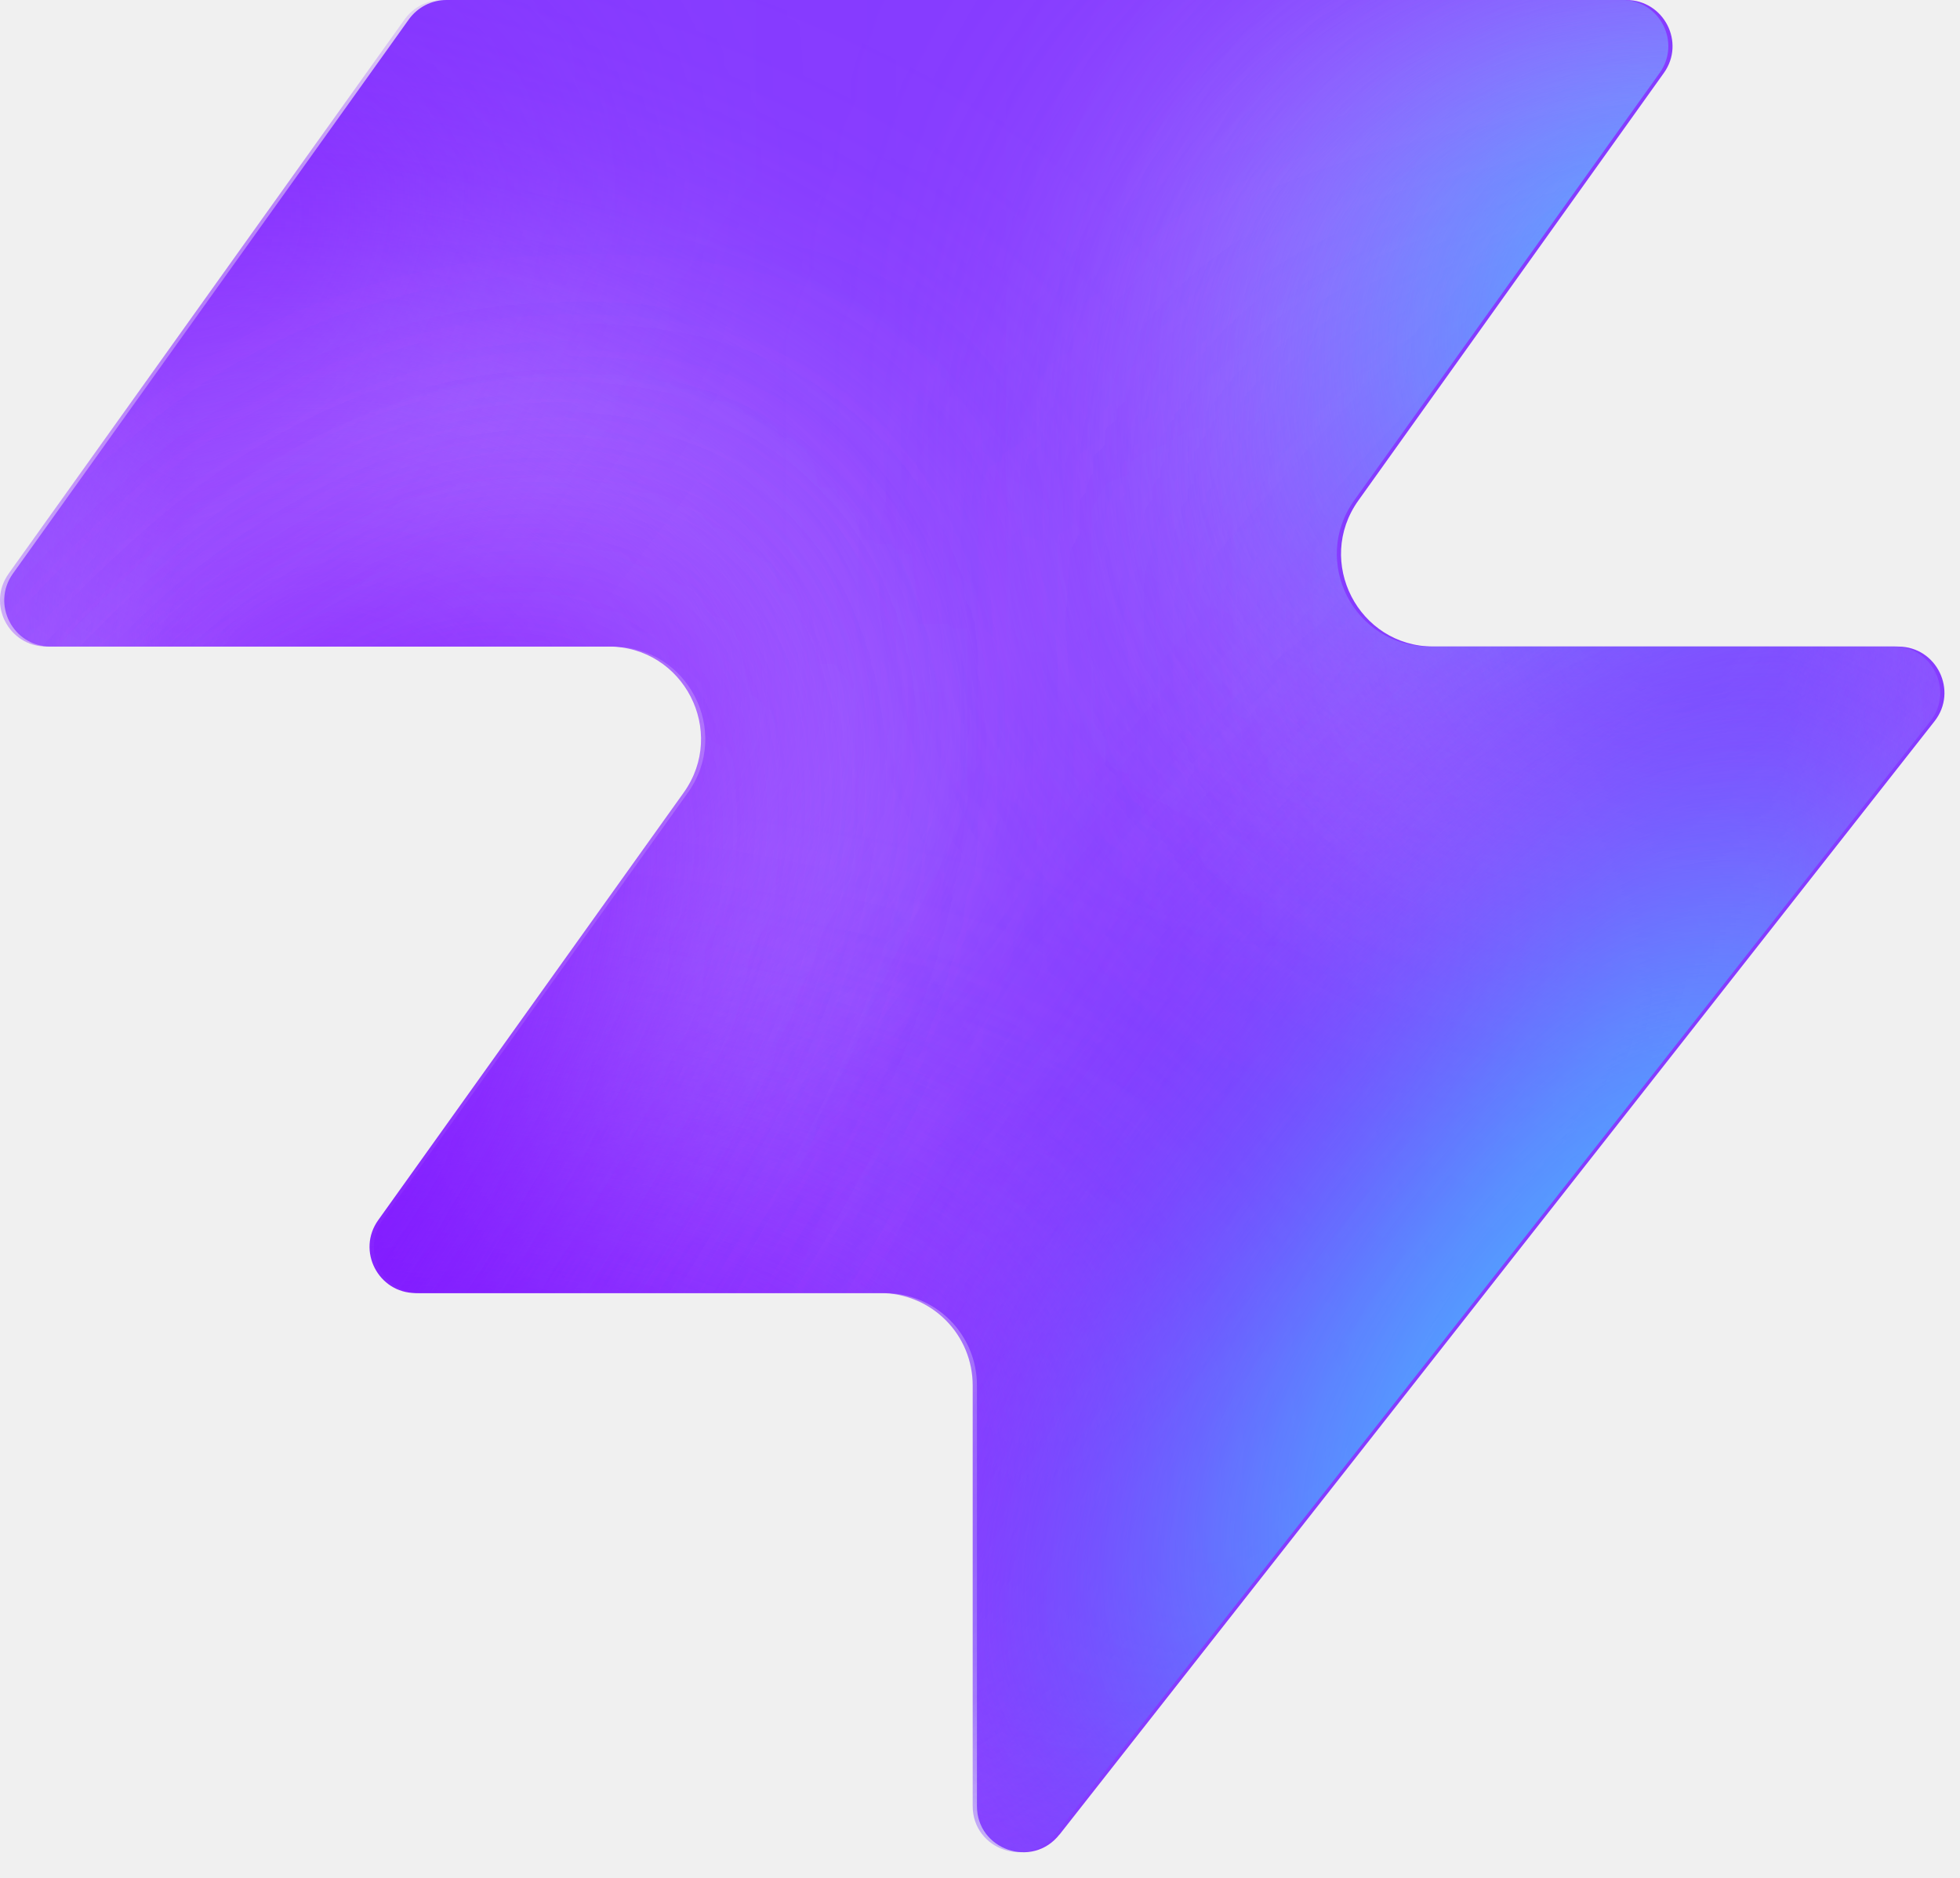
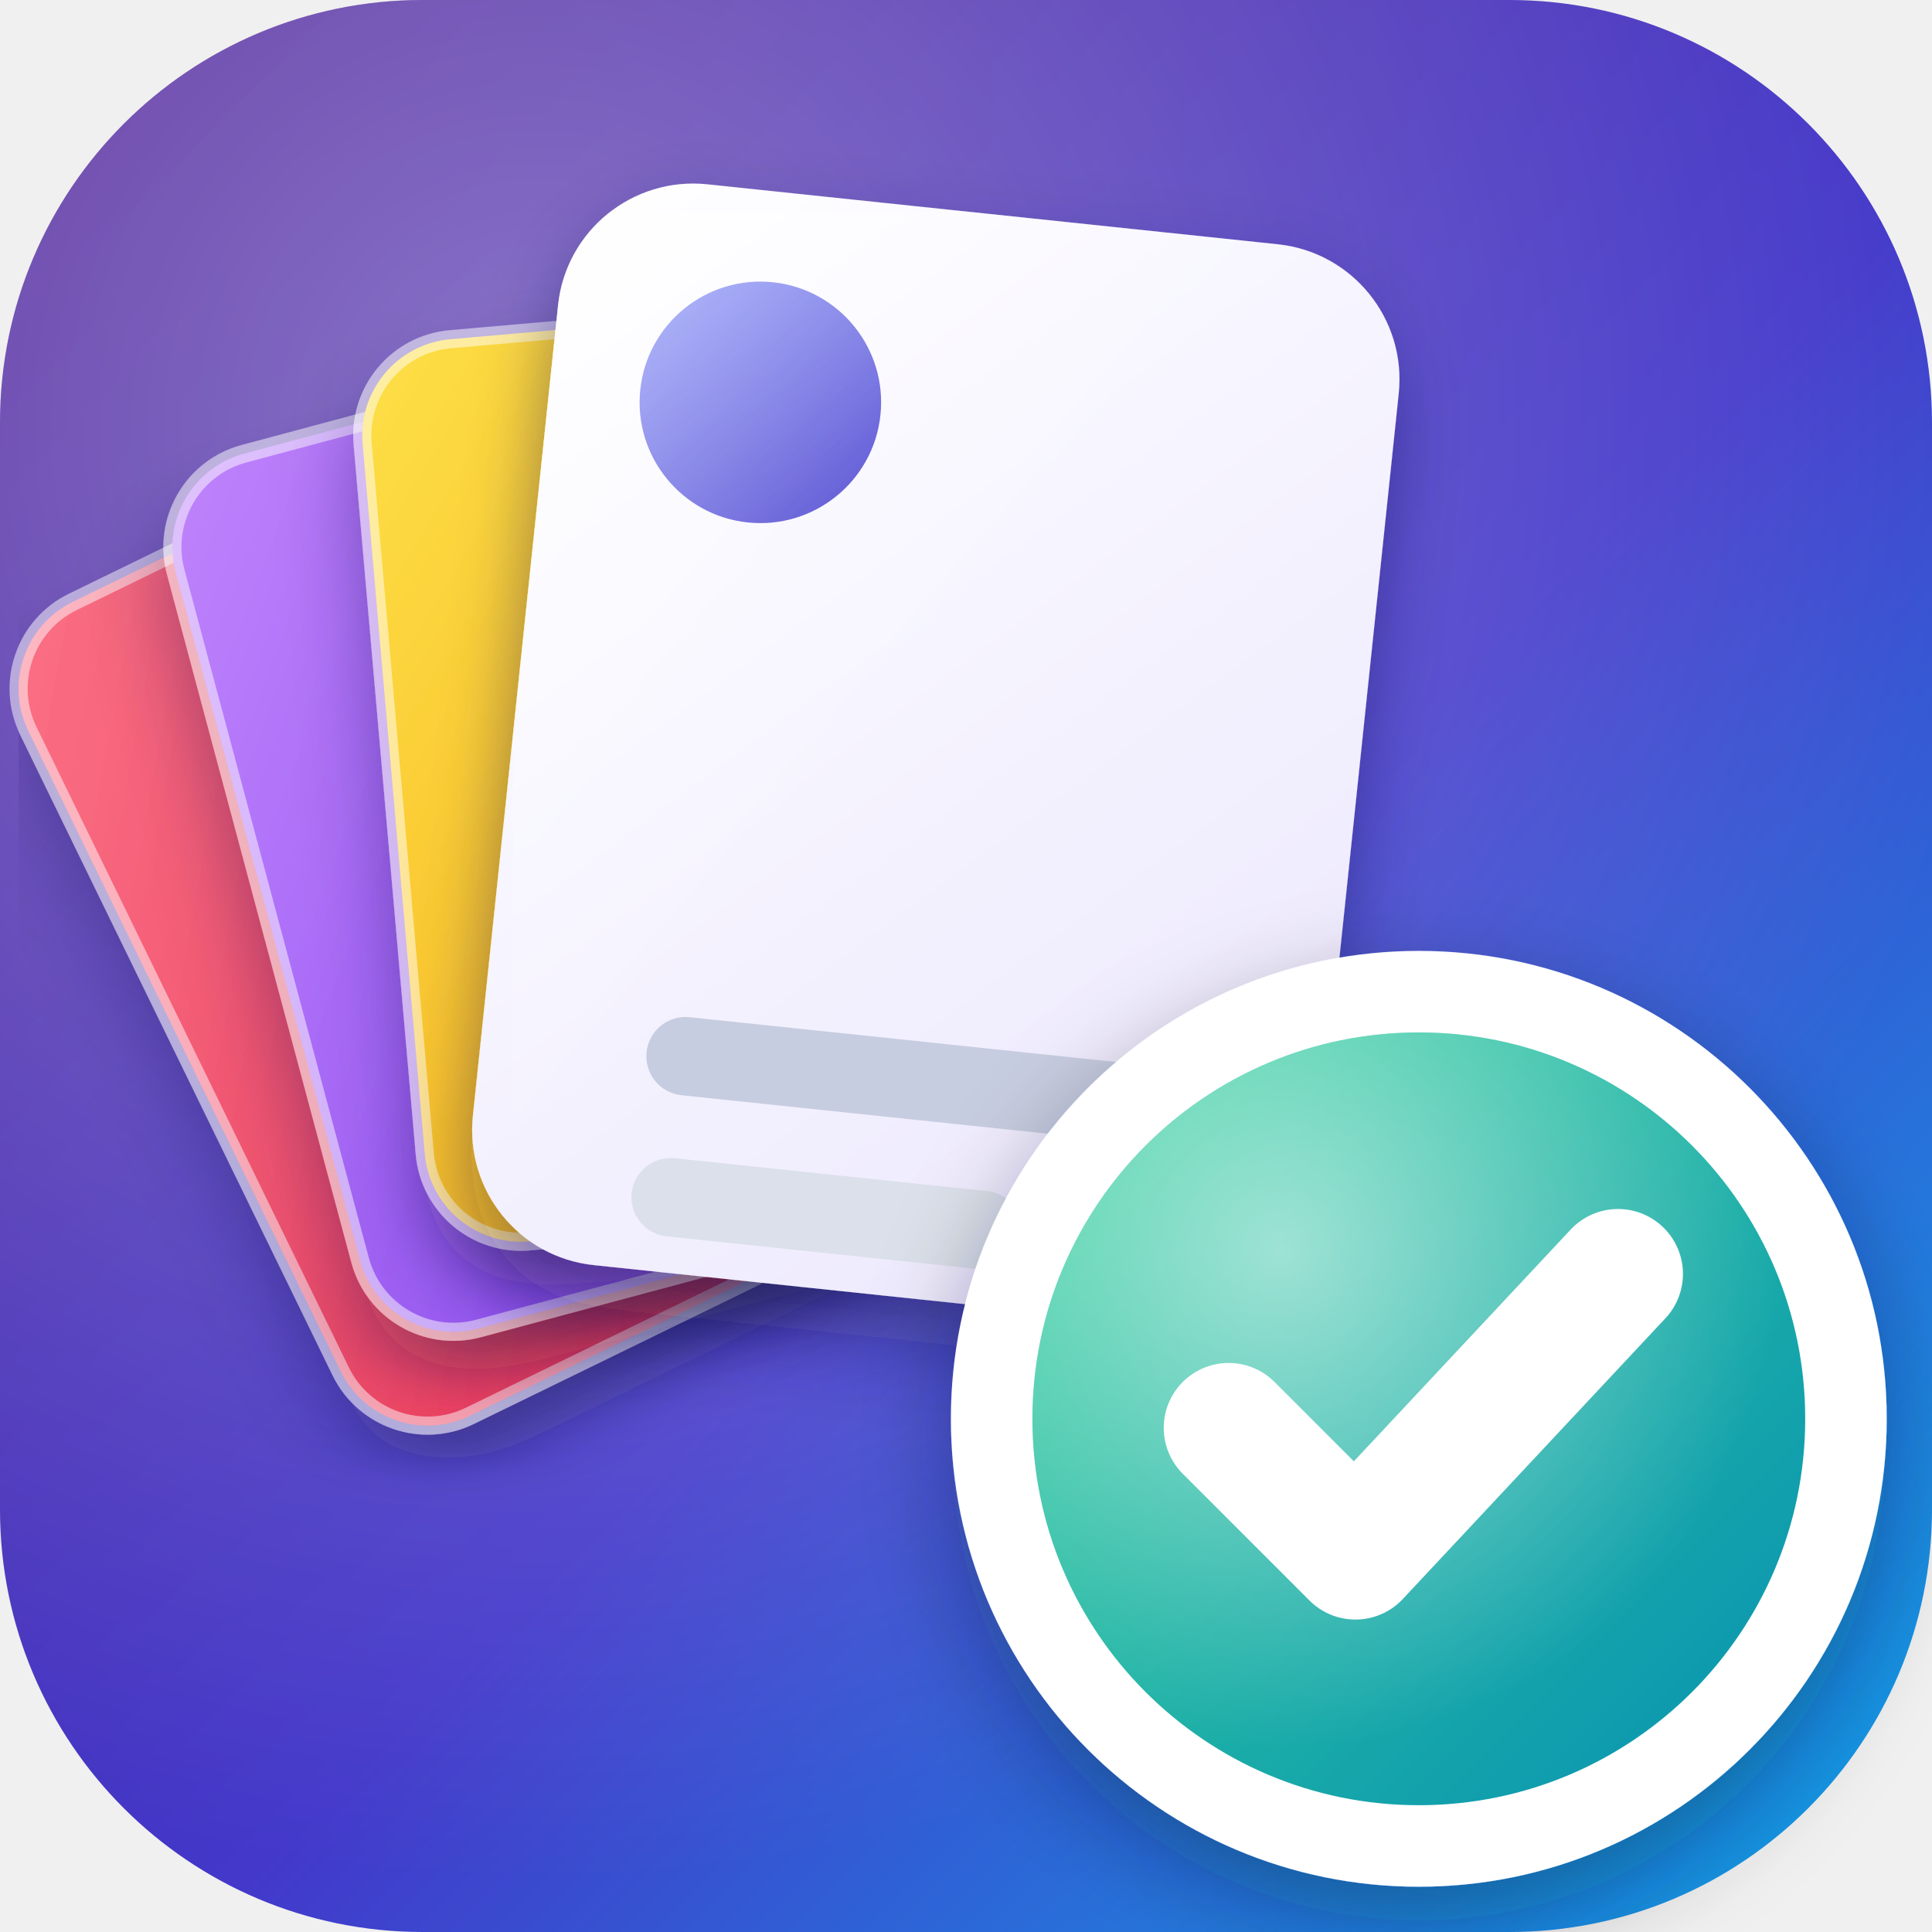
- <svg xmlns="http://www.w3.org/2000/svg" width="48" height="46" fill="none" viewBox="0 0 48 46">
-   <path fill="#863bff" d="M25.946 44.938c-.664.845-2.021.375-2.021-.698V33.937a2.26 2.26 0 0 0-2.262-2.262H10.287c-.92 0-1.456-1.04-.92-1.788l7.48-10.471c1.07-1.497 0-3.578-1.842-3.578H1.237c-.92 0-1.456-1.04-.92-1.788L10.013.474c.214-.297.556-.474.92-.474h28.894c.92 0 1.456 1.04.92 1.788l-7.48 10.471c-1.07 1.498 0 3.579 1.842 3.579h11.377c.943 0 1.473 1.088.89 1.83L25.947 44.94z" style="fill:#863bff;fill:color(display-p3 .525 .23 1);fill-opacity:1" />
-   <mask id="a" width="48" height="46" x="0" y="0" maskUnits="userSpaceOnUse" style="mask-type:alpha">
-     <path fill="#000" d="M25.842 44.938c-.664.844-2.021.375-2.021-.698V33.937a2.26 2.26 0 0 0-2.262-2.262H10.183c-.92 0-1.456-1.04-.92-1.788l7.48-10.471c1.07-1.498 0-3.579-1.842-3.579H1.133c-.92 0-1.456-1.04-.92-1.787L9.91.473c.214-.297.556-.474.92-.474h28.894c.92 0 1.456 1.04.92 1.788l-7.48 10.471c-1.07 1.498 0 3.578 1.842 3.578h11.377c.943 0 1.473 1.088.89 1.832L25.843 44.94z" style="fill:#000;fill-opacity:1" />
-   </mask>
-   <g mask="url(#a)">
-     <g filter="url(#b)">
-       <ellipse cx="5.508" cy="14.704" fill="#ede6ff" rx="5.508" ry="14.704" style="fill:#ede6ff;fill:color(display-p3 .927 .903 1);fill-opacity:1" transform="matrix(.00324 1 1 -.00324 -4.47 31.516)" />
-     </g>
-     <g filter="url(#c)">
-       <ellipse cx="10.399" cy="29.851" fill="#ede6ff" rx="10.399" ry="29.851" style="fill:#ede6ff;fill:color(display-p3 .927 .903 1);fill-opacity:1" transform="matrix(.00324 1 1 -.00324 -39.328 7.883)" />
-     </g>
-     <g filter="url(#d)">
-       <ellipse cx="5.508" cy="30.487" fill="#7e14ff" rx="5.508" ry="30.487" style="fill:#7e14ff;fill:color(display-p3 .492 .077 1);fill-opacity:1" transform="rotate(89.814 -25.913 -14.639)scale(1 -1)" />
-     </g>
-     <g filter="url(#e)">
-       <ellipse cx="5.508" cy="30.599" fill="#7e14ff" rx="5.508" ry="30.599" style="fill:#7e14ff;fill:color(display-p3 .492 .077 1);fill-opacity:1" transform="rotate(89.814 -32.644 -3.334)scale(1 -1)" />
-     </g>
-     <g filter="url(#f)">
-       <ellipse cx="5.508" cy="30.599" fill="#7e14ff" rx="5.508" ry="30.599" style="fill:#7e14ff;fill:color(display-p3 .492 .077 1);fill-opacity:1" transform="matrix(.00324 1 1 -.00324 -34.34 30.47)" />
-     </g>
-     <g filter="url(#g)">
-       <ellipse cx="14.072" cy="22.078" fill="#ede6ff" rx="14.072" ry="22.078" style="fill:#ede6ff;fill:color(display-p3 .927 .903 1);fill-opacity:1" transform="rotate(93.35 24.506 48.493)scale(-1 1)" />
-     </g>
-     <g filter="url(#h)">
-       <ellipse cx="3.47" cy="21.501" fill="#7e14ff" rx="3.47" ry="21.501" style="fill:#7e14ff;fill:color(display-p3 .492 .077 1);fill-opacity:1" transform="rotate(89.009 28.708 47.59)scale(-1 1)" />
-     </g>
-     <g filter="url(#i)">
-       <ellipse cx="3.47" cy="21.501" fill="#7e14ff" rx="3.47" ry="21.501" style="fill:#7e14ff;fill:color(display-p3 .492 .077 1);fill-opacity:1" transform="rotate(89.009 28.708 47.59)scale(-1 1)" />
-     </g>
-     <g filter="url(#j)">
-       <ellipse cx=".387" cy="8.972" fill="#7e14ff" rx="4.407" ry="29.108" style="fill:#7e14ff;fill:color(display-p3 .492 .077 1);fill-opacity:1" transform="rotate(39.51 .387 8.972)" />
-     </g>
-     <g filter="url(#k)">
-       <ellipse cx="47.523" cy="-6.092" fill="#7e14ff" rx="4.407" ry="29.108" style="fill:#7e14ff;fill:color(display-p3 .492 .077 1);fill-opacity:1" transform="rotate(37.892 47.523 -6.092)" />
-     </g>
-     <g filter="url(#l)">
-       <ellipse cx="41.412" cy="6.333" fill="#47bfff" rx="5.971" ry="9.665" style="fill:#47bfff;fill:color(display-p3 .28 .748 1);fill-opacity:1" transform="rotate(37.892 41.412 6.333)" />
-     </g>
-     <g filter="url(#m)">
-       <ellipse cx="-1.879" cy="38.332" fill="#7e14ff" rx="4.407" ry="29.108" style="fill:#7e14ff;fill:color(display-p3 .492 .077 1);fill-opacity:1" transform="rotate(37.892 -1.88 38.332)" />
-     </g>
-     <g filter="url(#n)">
-       <ellipse cx="-1.879" cy="38.332" fill="#7e14ff" rx="4.407" ry="29.108" style="fill:#7e14ff;fill:color(display-p3 .492 .077 1);fill-opacity:1" transform="rotate(37.892 -1.88 38.332)" />
-     </g>
-     <g filter="url(#o)">
-       <ellipse cx="35.651" cy="29.907" fill="#7e14ff" rx="4.407" ry="29.108" style="fill:#7e14ff;fill:color(display-p3 .492 .077 1);fill-opacity:1" transform="rotate(37.892 35.651 29.907)" />
-     </g>
-     <g filter="url(#p)">
-       <ellipse cx="38.418" cy="32.4" fill="#47bfff" rx="5.971" ry="15.297" style="fill:#47bfff;fill:color(display-p3 .28 .748 1);fill-opacity:1" transform="rotate(37.892 38.418 32.4)" />
-     </g>
-   </g>
+ <svg xmlns="http://www.w3.org/2000/svg" viewBox="0 0 64 64">
  <defs>
-     <filter id="b" width="60.045" height="41.654" x="-19.77" y="16.149" color-interpolation-filters="sRGB" filterUnits="userSpaceOnUse">
-       <feFlood flood-opacity="0" result="BackgroundImageFix" />
-       <feBlend in="SourceGraphic" in2="BackgroundImageFix" result="shape" />
-       <feGaussianBlur result="effect1_foregroundBlur_2002_17158" stdDeviation="7.659" />
+     <linearGradient id="bgGrad" x1="0" y1="0" x2="1" y2="1">
+       <stop offset="0" stop-color="#4c1d95" />
+       <stop offset="0.55" stop-color="#4338ca" />
+       <stop offset="1" stop-color="#0ea5e9" />
+     </linearGradient>
+     <radialGradient id="bgGlow" cx="0.28" cy="0.22" r="0.75">
+       <stop offset="0" stop-color="#ffffff" stop-opacity="0.35" />
+       <stop offset="1" stop-color="#ffffff" stop-opacity="0" />
+     </radialGradient>
+     <linearGradient id="cardRed" x1="0" y1="0" x2="1" y2="1">
+       <stop offset="0" stop-color="#fb7185" />
+       <stop offset="1" stop-color="#e11d48" />
+     </linearGradient>
+     <linearGradient id="cardViolet" x1="0" y1="0" x2="1" y2="1">
+       <stop offset="0" stop-color="#c084fc" />
+       <stop offset="1" stop-color="#7c3aed" />
+     </linearGradient>
+     <linearGradient id="cardAmber" x1="0" y1="0" x2="1" y2="1">
+       <stop offset="0" stop-color="#fde047" />
+       <stop offset="1" stop-color="#f59e0b" />
+     </linearGradient>
+     <linearGradient id="heroGrad" x1="0" y1="0" x2="0.7" y2="1">
+       <stop offset="0" stop-color="#ffffff" />
+       <stop offset="1" stop-color="#ede9fe" />
+     </linearGradient>
+     <linearGradient id="cornerGrad" x1="0" y1="0" x2="1" y2="1">
+       <stop offset="0" stop-color="#818cf8" />
+       <stop offset="1" stop-color="#4338ca" />
+     </linearGradient>
+     <linearGradient id="badgeGrad" x1="0" y1="0" x2="1" y2="1">
+       <stop offset="0" stop-color="#34d399" />
+       <stop offset="1" stop-color="#0891b2" />
+     </linearGradient>
+     <radialGradient id="badgeGloss" cx="0.32" cy="0.28" r="0.65">
+       <stop offset="0" stop-color="#ffffff" stop-opacity="0.55" />
+       <stop offset="1" stop-color="#ffffff" stop-opacity="0" />
+     </radialGradient>
+     <linearGradient id="sheen" x1="0" y1="0" x2="0.9" y2="1">
+       <stop offset="0" stop-color="#ffffff" stop-opacity="0.5" />
+       <stop offset="0.5" stop-color="#ffffff" stop-opacity="0" />
+     </linearGradient>
+     <clipPath id="heroClip">
+       <rect x="17" y="7" width="28" height="36" rx="4.5" transform="rotate(6 31 25)" />
+     </clipPath>
+     <filter id="dropShadow" x="-50%" y="-50%" width="200%" height="200%">
+       <feDropShadow dx="0" dy="1.4" stdDeviation="1.3" flood-color="#1e1b4b" flood-opacity="0.4" />
    </filter>
-     <filter id="c" width="90.34" height="51.437" x="-54.613" y="-7.533" color-interpolation-filters="sRGB" filterUnits="userSpaceOnUse">
-       <feFlood flood-opacity="0" result="BackgroundImageFix" />
-       <feBlend in="SourceGraphic" in2="BackgroundImageFix" result="shape" />
-       <feGaussianBlur result="effect1_foregroundBlur_2002_17158" stdDeviation="7.659" />
-     </filter>
-     <filter id="d" width="79.355" height="29.4" x="-49.64" y="2.03" color-interpolation-filters="sRGB" filterUnits="userSpaceOnUse">
-       <feFlood flood-opacity="0" result="BackgroundImageFix" />
-       <feBlend in="SourceGraphic" in2="BackgroundImageFix" result="shape" />
-       <feGaussianBlur result="effect1_foregroundBlur_2002_17158" stdDeviation="4.596" />
-     </filter>
-     <filter id="e" width="79.579" height="29.4" x="-45.045" y="20.029" color-interpolation-filters="sRGB" filterUnits="userSpaceOnUse">
-       <feFlood flood-opacity="0" result="BackgroundImageFix" />
-       <feBlend in="SourceGraphic" in2="BackgroundImageFix" result="shape" />
-       <feGaussianBlur result="effect1_foregroundBlur_2002_17158" stdDeviation="4.596" />
-     </filter>
-     <filter id="f" width="79.579" height="29.4" x="-43.513" y="21.178" color-interpolation-filters="sRGB" filterUnits="userSpaceOnUse">
-       <feFlood flood-opacity="0" result="BackgroundImageFix" />
-       <feBlend in="SourceGraphic" in2="BackgroundImageFix" result="shape" />
-       <feGaussianBlur result="effect1_foregroundBlur_2002_17158" stdDeviation="4.596" />
-     </filter>
-     <filter id="g" width="74.749" height="58.852" x="15.756" y="-17.901" color-interpolation-filters="sRGB" filterUnits="userSpaceOnUse">
-       <feFlood flood-opacity="0" result="BackgroundImageFix" />
-       <feBlend in="SourceGraphic" in2="BackgroundImageFix" result="shape" />
-       <feGaussianBlur result="effect1_foregroundBlur_2002_17158" stdDeviation="7.659" />
-     </filter>
-     <filter id="h" width="61.377" height="25.362" x="23.548" y="2.284" color-interpolation-filters="sRGB" filterUnits="userSpaceOnUse">
-       <feFlood flood-opacity="0" result="BackgroundImageFix" />
-       <feBlend in="SourceGraphic" in2="BackgroundImageFix" result="shape" />
-       <feGaussianBlur result="effect1_foregroundBlur_2002_17158" stdDeviation="4.596" />
-     </filter>
-     <filter id="i" width="61.377" height="25.362" x="23.548" y="2.284" color-interpolation-filters="sRGB" filterUnits="userSpaceOnUse">
-       <feFlood flood-opacity="0" result="BackgroundImageFix" />
-       <feBlend in="SourceGraphic" in2="BackgroundImageFix" result="shape" />
-       <feGaussianBlur result="effect1_foregroundBlur_2002_17158" stdDeviation="4.596" />
-     </filter>
-     <filter id="j" width="56.045" height="63.649" x="-27.636" y="-22.853" color-interpolation-filters="sRGB" filterUnits="userSpaceOnUse">
-       <feFlood flood-opacity="0" result="BackgroundImageFix" />
-       <feBlend in="SourceGraphic" in2="BackgroundImageFix" result="shape" />
-       <feGaussianBlur result="effect1_foregroundBlur_2002_17158" stdDeviation="4.596" />
-     </filter>
-     <filter id="k" width="54.814" height="64.646" x="20.116" y="-38.415" color-interpolation-filters="sRGB" filterUnits="userSpaceOnUse">
-       <feFlood flood-opacity="0" result="BackgroundImageFix" />
-       <feBlend in="SourceGraphic" in2="BackgroundImageFix" result="shape" />
-       <feGaussianBlur result="effect1_foregroundBlur_2002_17158" stdDeviation="4.596" />
-     </filter>
-     <filter id="l" width="33.541" height="35.313" x="24.641" y="-11.323" color-interpolation-filters="sRGB" filterUnits="userSpaceOnUse">
-       <feFlood flood-opacity="0" result="BackgroundImageFix" />
-       <feBlend in="SourceGraphic" in2="BackgroundImageFix" result="shape" />
-       <feGaussianBlur result="effect1_foregroundBlur_2002_17158" stdDeviation="4.596" />
-     </filter>
-     <filter id="m" width="54.814" height="64.646" x="-29.286" y="6.009" color-interpolation-filters="sRGB" filterUnits="userSpaceOnUse">
-       <feFlood flood-opacity="0" result="BackgroundImageFix" />
-       <feBlend in="SourceGraphic" in2="BackgroundImageFix" result="shape" />
-       <feGaussianBlur result="effect1_foregroundBlur_2002_17158" stdDeviation="4.596" />
-     </filter>
-     <filter id="n" width="54.814" height="64.646" x="-29.286" y="6.009" color-interpolation-filters="sRGB" filterUnits="userSpaceOnUse">
-       <feFlood flood-opacity="0" result="BackgroundImageFix" />
-       <feBlend in="SourceGraphic" in2="BackgroundImageFix" result="shape" />
-       <feGaussianBlur result="effect1_foregroundBlur_2002_17158" stdDeviation="4.596" />
-     </filter>
-     <filter id="o" width="54.814" height="64.646" x="8.244" y="-2.416" color-interpolation-filters="sRGB" filterUnits="userSpaceOnUse">
-       <feFlood flood-opacity="0" result="BackgroundImageFix" />
-       <feBlend in="SourceGraphic" in2="BackgroundImageFix" result="shape" />
-       <feGaussianBlur result="effect1_foregroundBlur_2002_17158" stdDeviation="4.596" />
-     </filter>
-     <filter id="p" width="39.409" height="43.623" x="18.713" y="10.588" color-interpolation-filters="sRGB" filterUnits="userSpaceOnUse">
-       <feFlood flood-opacity="0" result="BackgroundImageFix" />
-       <feBlend in="SourceGraphic" in2="BackgroundImageFix" result="shape" />
-       <feGaussianBlur result="effect1_foregroundBlur_2002_17158" stdDeviation="4.596" />
+     <filter id="badgeShadow" x="-60%" y="-60%" width="220%" height="220%">
+       <feDropShadow dx="0" dy="1.2" stdDeviation="1.6" flood-color="#0f172a" flood-opacity="0.35" />
    </filter>
  </defs>
+   <rect width="64" height="64" rx="14" fill="url(#bgGrad)" />
+   <rect width="64" height="64" rx="14" fill="url(#bgGlow)" />
+   <rect x="5" y="15" width="22" height="30" rx="3.2" fill="url(#cardRed)" stroke="#ffffff" stroke-opacity="0.5" stroke-width="0.6" transform="rotate(-26 16 30)" filter="url(#dropShadow)" />
+   <rect x="8.5" y="12.5" width="22" height="30" rx="3.2" fill="url(#cardViolet)" stroke="#ffffff" stroke-opacity="0.5" stroke-width="0.6" transform="rotate(-15 19.5 27.5)" filter="url(#dropShadow)" />
+   <rect x="13" y="10.5" width="22" height="30" rx="3.2" fill="url(#cardAmber)" stroke="#ffffff" stroke-opacity="0.5" stroke-width="0.6" transform="rotate(-5 24 25.5)" filter="url(#dropShadow)" />
+   <g transform="rotate(6 31 25)" filter="url(#dropShadow)">
+     <rect x="17" y="7" width="28" height="36" rx="4.5" fill="url(#heroGrad)" />
+     <circle cx="24" cy="14" r="4" fill="url(#cornerGrad)" />
+     <rect x="22.5" y="34.5" width="18" height="2.6" rx="1.3" fill="#c7cde0" />
+     <rect x="22.5" y="39.2" width="13" height="2.6" rx="1.3" fill="#dbe0ea" />
+   </g>
+   <rect x="17" y="7" width="28" height="36" clip-path="url(#heroClip)" fill="url(#sheen)" />
+   <circle cx="47" cy="47" r="15.5" fill="#ffffff" filter="url(#badgeShadow)" />
+   <circle cx="47" cy="47" r="12.8" fill="url(#badgeGrad)" />
+   <circle cx="47" cy="47" r="12.8" fill="url(#badgeGloss)" />
+   <path d="M40.7 47.3l4.2 4.2 8.7-9.3" fill="none" stroke="#ffffff" stroke-width="4.3" stroke-linecap="round" stroke-linejoin="round" />
</svg>
